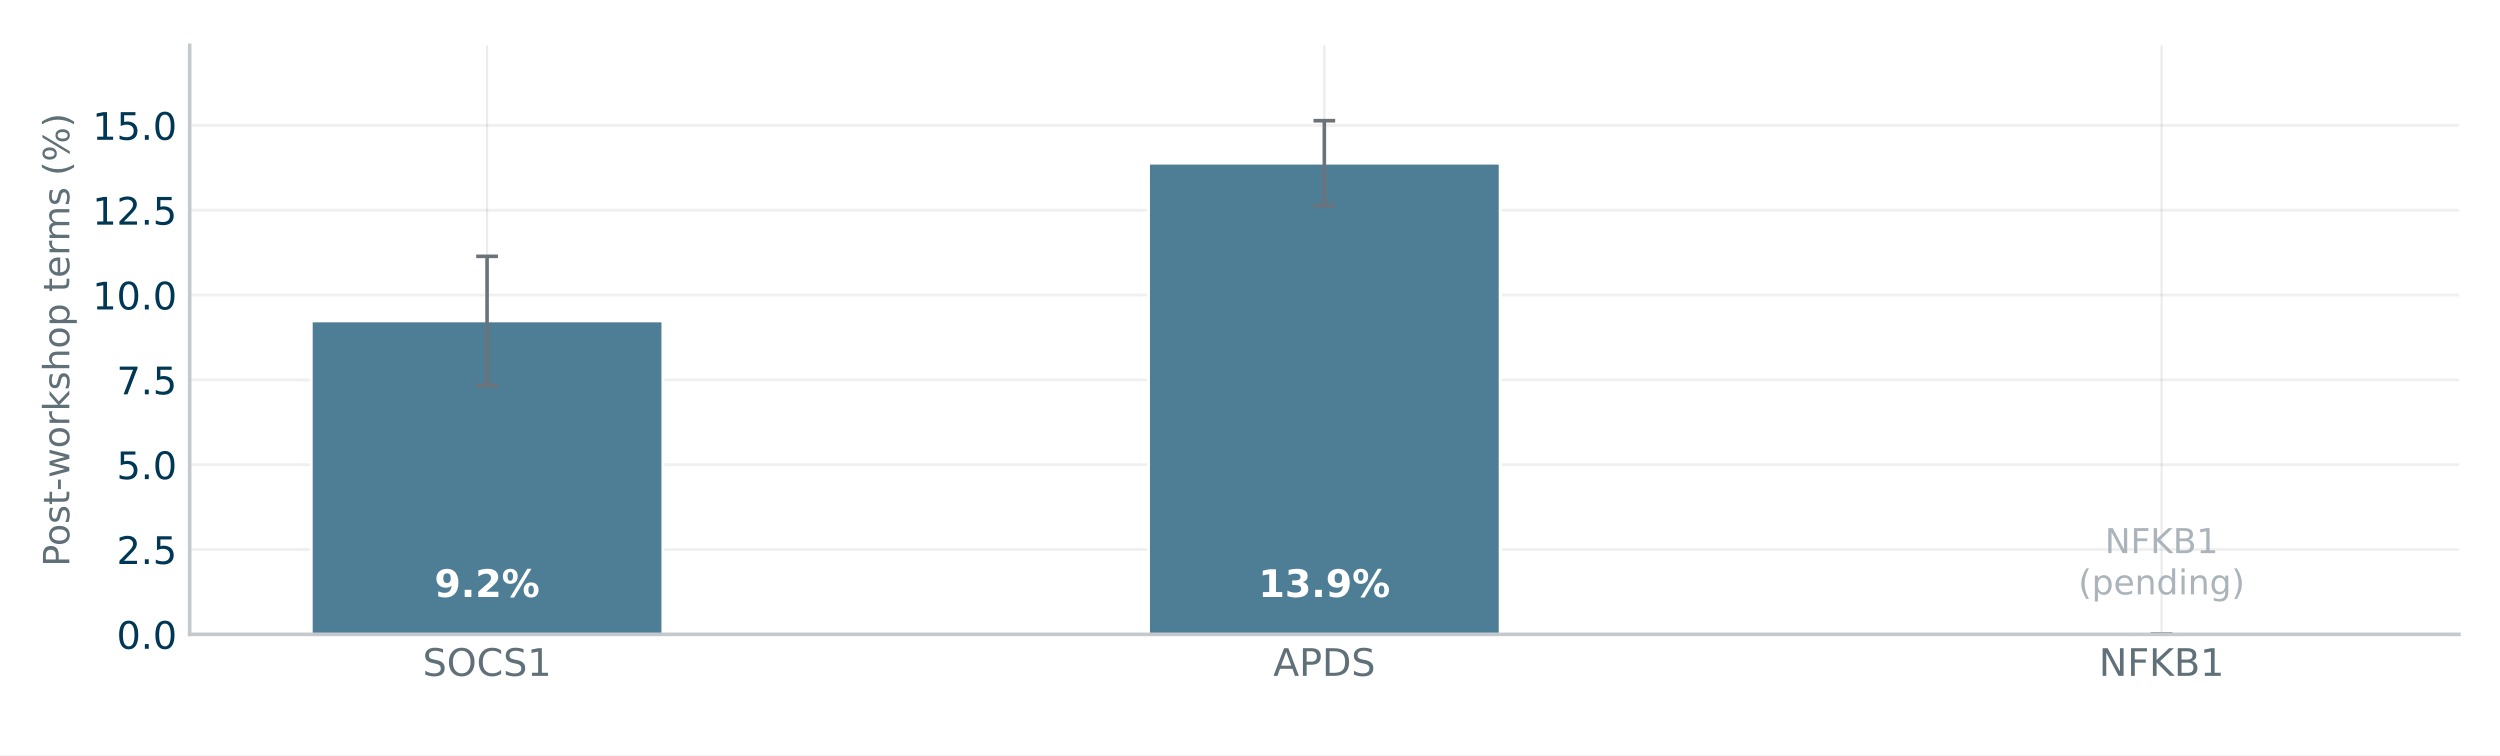
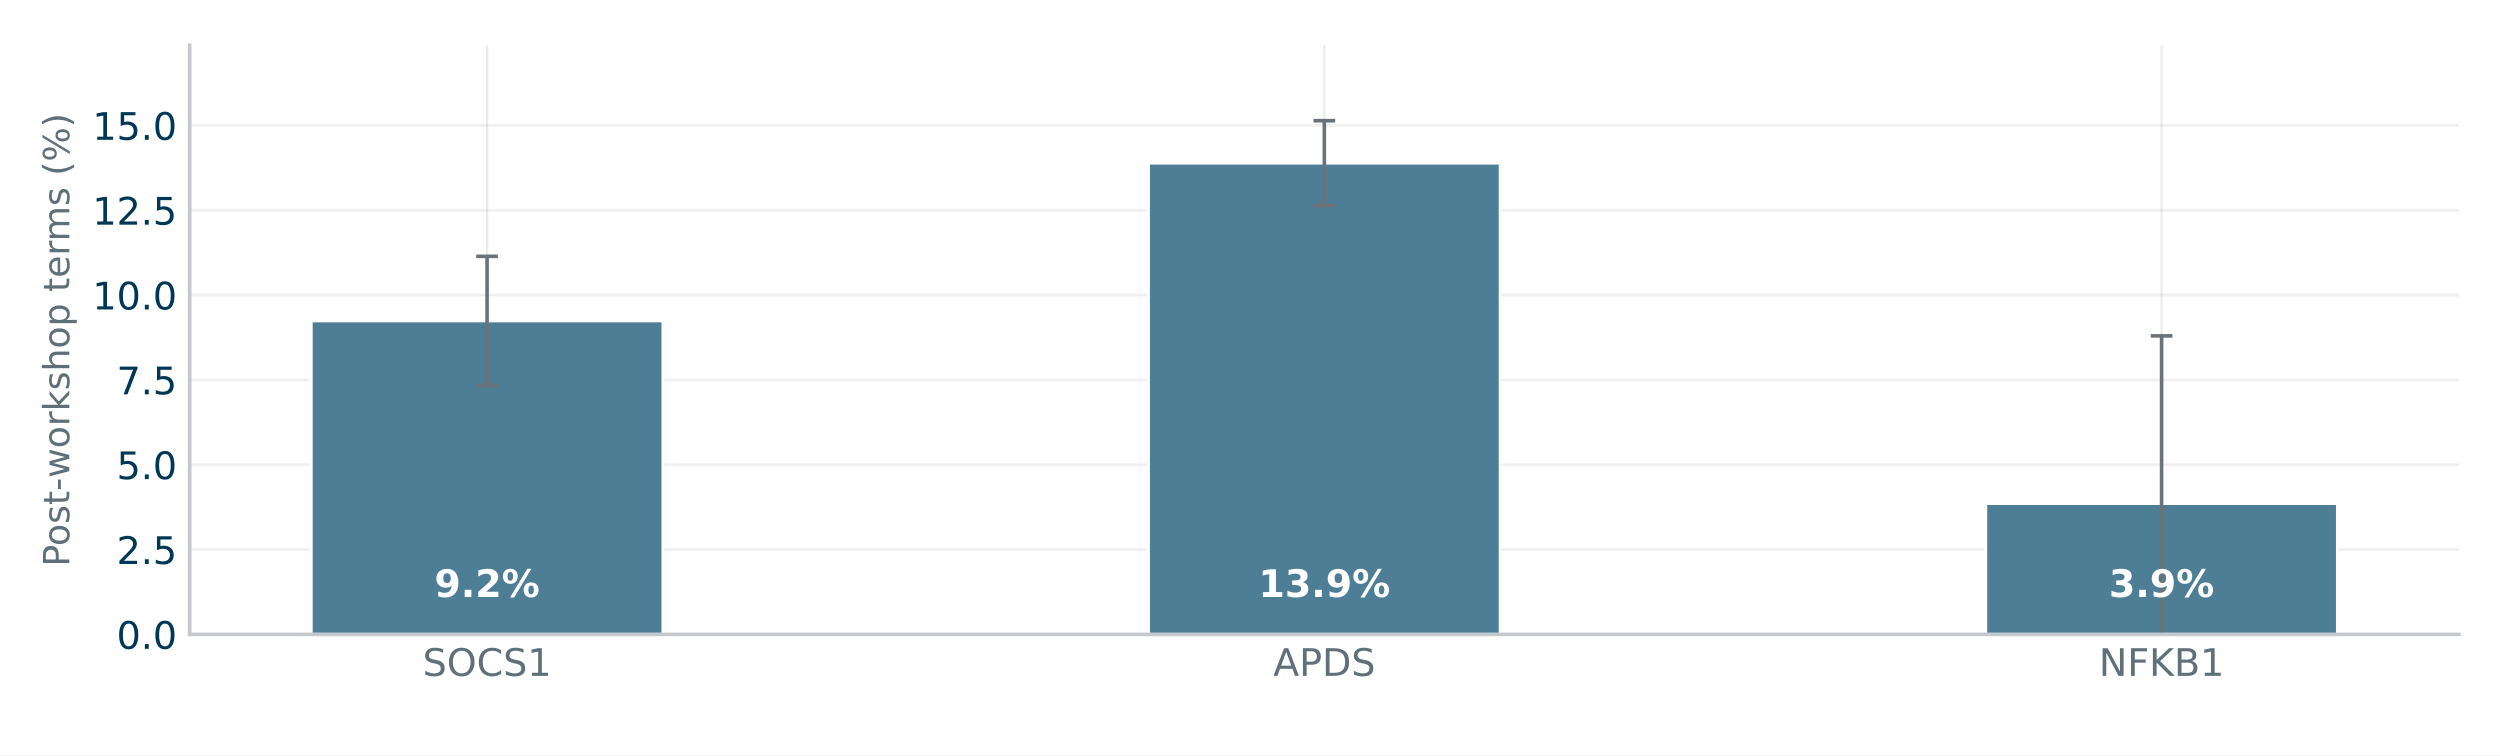
<svg xmlns="http://www.w3.org/2000/svg" xmlns:xlink="http://www.w3.org/1999/xlink" width="691.2pt" height="208.8pt" viewBox="0 0 691.2 208.8" version="1.1">
  <defs>
    <style type="text/css">*{stroke-linejoin: round; stroke-linecap: butt}</style>
  </defs>
  <g id="figure_1">
    <g id="patch_1">
      <path d="M 0 208.8  L 691.2 208.8  L 691.2 0  L 0 0  z " style="fill: #ffffff" />
    </g>
    <g id="axes_1">
      <g id="patch_2">
        <path d="M 52.442 175.392  L 679.86 175.392  L 679.86 12.528  L 52.442 12.528  z " style="fill: #ffffff" />
      </g>
      <g id="matplotlib.axis_1">
        <g id="xtick_1">
          <g id="line2d_1">
-             <path d="M 134.666 175.392  L 134.666 12.528  " clip-path="url(#p730afdec27)" style="fill: none; stroke: #b0b0b0; stroke-opacity: 0.25; stroke-width: 0.6; stroke-linecap: square" />
+             <path d="M 134.666 175.392  L 134.666 12.528  " clip-path="url(#p25dee4b56e)" style="fill: none; stroke: #b0b0b0; stroke-opacity: 0.25; stroke-width: 0.6; stroke-linecap: square" />
          </g>
          <g id="line2d_2" />
          <g id="text_1">
            <g style="fill: #5f7078" transform="translate(116.861 186.8695) scale(0.105 -0.105)">
              <defs>
                <path id="DejaVuSans-36" d="M 3425 4513  L 3425 3897  Q 3066 4069 2747 4153  Q 2428 4238 2131 4238  Q 1616 4238 1336 4038  Q 1056 3838 1056 3469  Q 1056 3159 1242 3001  Q 1428 2844 1947 2747  L 2328 2669  Q 3034 2534 3370 2195  Q 3706 1856 3706 1288  Q 3706 609 3251 259  Q 2797 -91 1919 -91  Q 1588 -91 1214 -16  Q 841 59 441 206  L 441 856  Q 825 641 1194 531  Q 1563 422 1919 422  Q 2459 422 2753 634  Q 3047 847 3047 1241  Q 3047 1584 2836 1778  Q 2625 1972 2144 2069  L 1759 2144  Q 1053 2284 737 2584  Q 422 2884 422 3419  Q 422 4038 858 4394  Q 1294 4750 2059 4750  Q 2388 4750 2728 4690  Q 3069 4631 3425 4513  z " transform="scale(0.015625)" />
                <path id="DejaVuSans-32" d="M 2522 4238  Q 1834 4238 1429 3725  Q 1025 3213 1025 2328  Q 1025 1447 1429 934  Q 1834 422 2522 422  Q 3209 422 3611 934  Q 4013 1447 4013 2328  Q 4013 3213 3611 3725  Q 3209 4238 2522 4238  z M 2522 4750  Q 3503 4750 4090 4092  Q 4678 3434 4678 2328  Q 4678 1225 4090 567  Q 3503 -91 2522 -91  Q 1538 -91 948 565  Q 359 1222 359 2328  Q 359 3434 948 4092  Q 1538 4750 2522 4750  z " transform="scale(0.015625)" />
                <path id="DejaVuSans-26" d="M 4122 4306  L 4122 3641  Q 3803 3938 3442 4084  Q 3081 4231 2675 4231  Q 1875 4231 1450 3742  Q 1025 3253 1025 2328  Q 1025 1406 1450 917  Q 1875 428 2675 428  Q 3081 428 3442 575  Q 3803 722 4122 1019  L 4122 359  Q 3791 134 3420 21  Q 3050 -91 2638 -91  Q 1578 -91 968 557  Q 359 1206 359 2328  Q 359 3453 968 4101  Q 1578 4750 2638 4750  Q 3056 4750 3426 4639  Q 3797 4528 4122 4306  z " transform="scale(0.015625)" />
                <path id="DejaVuSans-14" d="M 794 531  L 1825 531  L 1825 4091  L 703 3866  L 703 4441  L 1819 4666  L 2450 4666  L 2450 531  L 3481 531  L 3481 0  L 794 0  L 794 531  z " transform="scale(0.015625)" />
              </defs>
              <use xlink:href="#DejaVuSans-36" />
              <use xlink:href="#DejaVuSans-32" transform="translate(63.48438 0)" />
              <use xlink:href="#DejaVuSans-26" transform="translate(142.2031 0)" />
              <use xlink:href="#DejaVuSans-36" transform="translate(212.0312 0)" />
              <use xlink:href="#DejaVuSans-14" transform="translate(275.5156 0)" />
            </g>
          </g>
        </g>
        <g id="xtick_2">
          <g id="line2d_3">
-             <path d="M 366.151 175.392  L 366.151 12.528  " clip-path="url(#p730afdec27)" style="fill: none; stroke: #b0b0b0; stroke-opacity: 0.25; stroke-width: 0.6; stroke-linecap: square" />
+             <path d="M 366.151 175.392  L 366.151 12.528  " clip-path="url(#p25dee4b56e)" style="fill: none; stroke: #b0b0b0; stroke-opacity: 0.25; stroke-width: 0.6; stroke-linecap: square" />
          </g>
          <g id="line2d_4" />
          <g id="text_2">
            <g style="fill: #5f7078" transform="translate(352.0188 186.8695) scale(0.105 -0.105)">
              <defs>
                <path id="DejaVuSans-24" d="M 2188 4044  L 1331 1722  L 3047 1722  L 2188 4044  z M 1831 4666  L 2547 4666  L 4325 0  L 3669 0  L 3244 1197  L 1141 1197  L 716 0  L 50 0  L 1831 4666  z " transform="scale(0.015625)" />
                <path id="DejaVuSans-33" d="M 1259 4147  L 1259 2394  L 2053 2394  Q 2494 2394 2734 2622  Q 2975 2850 2975 3272  Q 2975 3691 2734 3919  Q 2494 4147 2053 4147  L 1259 4147  z M 628 4666  L 2053 4666  Q 2838 4666 3239 4311  Q 3641 3956 3641 3272  Q 3641 2581 3239 2228  Q 2838 1875 2053 1875  L 1259 1875  L 1259 0  L 628 0  L 628 4666  z " transform="scale(0.015625)" />
                <path id="DejaVuSans-27" d="M 1259 4147  L 1259 519  L 2022 519  Q 2988 519 3436 956  Q 3884 1394 3884 2338  Q 3884 3275 3436 3711  Q 2988 4147 2022 4147  L 1259 4147  z M 628 4666  L 1925 4666  Q 3281 4666 3915 4102  Q 4550 3538 4550 2338  Q 4550 1131 3912 565  Q 3275 0 1925 0  L 628 0  L 628 4666  z " transform="scale(0.015625)" />
              </defs>
              <use xlink:href="#DejaVuSans-24" />
              <use xlink:href="#DejaVuSans-33" transform="translate(68.40625 0)" />
              <use xlink:href="#DejaVuSans-27" transform="translate(128.7031 0)" />
              <use xlink:href="#DejaVuSans-36" transform="translate(205.7031 0)" />
            </g>
          </g>
        </g>
        <g id="xtick_3">
          <g id="line2d_5">
-             <path d="M 597.636 175.392  L 597.636 12.528  " clip-path="url(#p730afdec27)" style="fill: none; stroke: #b0b0b0; stroke-opacity: 0.25; stroke-width: 0.6; stroke-linecap: square" />
+             <path d="M 597.636 175.392  L 597.636 12.528  " clip-path="url(#p25dee4b56e)" style="fill: none; stroke: #b0b0b0; stroke-opacity: 0.25; stroke-width: 0.6; stroke-linecap: square" />
          </g>
          <g id="line2d_6" />
          <g id="text_3">
            <g style="fill: #5f7078" transform="translate(580.3041 186.8695) scale(0.105 -0.105)">
              <defs>
                <path id="DejaVuSans-31" d="M 628 4666  L 1478 4666  L 3547 763  L 3547 4666  L 4159 4666  L 4159 0  L 3309 0  L 1241 3903  L 1241 0  L 628 0  L 628 4666  z " transform="scale(0.015625)" />
                <path id="DejaVuSans-29" d="M 628 4666  L 3309 4666  L 3309 4134  L 1259 4134  L 1259 2759  L 3109 2759  L 3109 2228  L 1259 2228  L 1259 0  L 628 0  L 628 4666  z " transform="scale(0.015625)" />
                <path id="DejaVuSans-2e" d="M 628 4666  L 1259 4666  L 1259 2694  L 3353 4666  L 4166 4666  L 1850 2491  L 4331 0  L 3500 0  L 1259 2247  L 1259 0  L 628 0  L 628 4666  z " transform="scale(0.015625)" />
                <path id="DejaVuSans-25" d="M 1259 2228  L 1259 519  L 2272 519  Q 2781 519 3026 730  Q 3272 941 3272 1375  Q 3272 1813 3026 2020  Q 2781 2228 2272 2228  L 1259 2228  z M 1259 4147  L 1259 2741  L 2194 2741  Q 2656 2741 2882 2914  Q 3109 3088 3109 3444  Q 3109 3797 2882 3972  Q 2656 4147 2194 4147  L 1259 4147  z M 628 4666  L 2241 4666  Q 2963 4666 3353 4366  Q 3744 4066 3744 3513  Q 3744 3084 3544 2831  Q 3344 2578 2956 2516  Q 3422 2416 3680 2098  Q 3938 1781 3938 1306  Q 3938 681 3513 340  Q 3088 0 2303 0  L 628 0  L 628 4666  z " transform="scale(0.015625)" />
              </defs>
              <use xlink:href="#DejaVuSans-31" />
              <use xlink:href="#DejaVuSans-29" transform="translate(74.8125 0)" />
              <use xlink:href="#DejaVuSans-2e" transform="translate(132.3281 0)" />
              <use xlink:href="#DejaVuSans-25" transform="translate(197.9062 0)" />
              <use xlink:href="#DejaVuSans-14" transform="translate(266.5156 0)" />
            </g>
          </g>
        </g>
      </g>
      <g id="matplotlib.axis_2">
        <g id="ytick_1">
          <g id="line2d_7">
-             <path d="M 52.442 175.392  L 679.86 175.392  " clip-path="url(#p730afdec27)" style="fill: none; stroke: #000000; stroke-opacity: 0.06; stroke-width: 0.8; stroke-linecap: square" />
+             <path d="M 52.442 175.392  L 679.86 175.392  " clip-path="url(#p25dee4b56e)" style="fill: none; stroke: #000000; stroke-opacity: 0.06; stroke-width: 0.8; stroke-linecap: square" />
          </g>
          <g id="line2d_8" />
          <g id="text_4">
            <g style="fill: #003754" transform="translate(32.24406 179.3808) scale(0.105 -0.105)">
              <defs>
                <path id="DejaVuSans-13" d="M 2034 4250  Q 1547 4250 1301 3770  Q 1056 3291 1056 2328  Q 1056 1369 1301 889  Q 1547 409 2034 409  Q 2525 409 2770 889  Q 3016 1369 3016 2328  Q 3016 3291 2770 3770  Q 2525 4250 2034 4250  z M 2034 4750  Q 2819 4750 3233 4129  Q 3647 3509 3647 2328  Q 3647 1150 3233 529  Q 2819 -91 2034 -91  Q 1250 -91 836 529  Q 422 1150 422 2328  Q 422 3509 836 4129  Q 1250 4750 2034 4750  z " transform="scale(0.015625)" />
                <path id="DejaVuSans-11" d="M 684 794  L 1344 794  L 1344 0  L 684 0  L 684 794  z " transform="scale(0.015625)" />
              </defs>
              <use xlink:href="#DejaVuSans-13" />
              <use xlink:href="#DejaVuSans-11" transform="translate(63.625 0)" />
              <use xlink:href="#DejaVuSans-13" transform="translate(95.40625 0)" />
            </g>
          </g>
        </g>
        <g id="ytick_2">
          <g id="line2d_9">
-             <path d="M 52.442 151.938  L 679.86 151.938  " clip-path="url(#p730afdec27)" style="fill: none; stroke: #000000; stroke-opacity: 0.06; stroke-width: 0.8; stroke-linecap: square" />
+             <path d="M 52.442 151.938  L 679.86 151.938  " clip-path="url(#p25dee4b56e)" style="fill: none; stroke: #000000; stroke-opacity: 0.06; stroke-width: 0.8; stroke-linecap: square" />
          </g>
          <g id="line2d_10" />
          <g id="text_5">
            <g style="fill: #003754" transform="translate(32.24406 155.9263) scale(0.105 -0.105)">
              <defs>
                <path id="DejaVuSans-15" d="M 1228 531  L 3431 531  L 3431 0  L 469 0  L 469 531  Q 828 903 1448 1529  Q 2069 2156 2228 2338  Q 2531 2678 2651 2914  Q 2772 3150 2772 3378  Q 2772 3750 2511 3984  Q 2250 4219 1831 4219  Q 1534 4219 1204 4116  Q 875 4013 500 3803  L 500 4441  Q 881 4594 1212 4672  Q 1544 4750 1819 4750  Q 2544 4750 2975 4387  Q 3406 4025 3406 3419  Q 3406 3131 3298 2873  Q 3191 2616 2906 2266  Q 2828 2175 2409 1742  Q 1991 1309 1228 531  z " transform="scale(0.015625)" />
                <path id="DejaVuSans-18" d="M 691 4666  L 3169 4666  L 3169 4134  L 1269 4134  L 1269 2991  Q 1406 3038 1543 3061  Q 1681 3084 1819 3084  Q 2600 3084 3056 2656  Q 3513 2228 3513 1497  Q 3513 744 3044 326  Q 2575 -91 1722 -91  Q 1428 -91 1123 -41  Q 819 9 494 109  L 494 744  Q 775 591 1075 516  Q 1375 441 1709 441  Q 2250 441 2565 725  Q 2881 1009 2881 1497  Q 2881 1984 2565 2268  Q 2250 2553 1709 2553  Q 1456 2553 1204 2497  Q 953 2441 691 2322  L 691 4666  z " transform="scale(0.015625)" />
              </defs>
              <use xlink:href="#DejaVuSans-15" />
              <use xlink:href="#DejaVuSans-11" transform="translate(63.625 0)" />
              <use xlink:href="#DejaVuSans-18" transform="translate(95.40625 0)" />
            </g>
          </g>
        </g>
        <g id="ytick_3">
          <g id="line2d_11">
-             <path d="M 52.442 128.483  L 679.86 128.483  " clip-path="url(#p730afdec27)" style="fill: none; stroke: #000000; stroke-opacity: 0.06; stroke-width: 0.8; stroke-linecap: square" />
+             <path d="M 52.442 128.483  L 679.86 128.483  " clip-path="url(#p25dee4b56e)" style="fill: none; stroke: #000000; stroke-opacity: 0.06; stroke-width: 0.8; stroke-linecap: square" />
          </g>
          <g id="line2d_12" />
          <g id="text_6">
            <g style="fill: #003754" transform="translate(32.24406 132.4719) scale(0.105 -0.105)">
              <use xlink:href="#DejaVuSans-18" />
              <use xlink:href="#DejaVuSans-11" transform="translate(63.625 0)" />
              <use xlink:href="#DejaVuSans-13" transform="translate(95.40625 0)" />
            </g>
          </g>
        </g>
        <g id="ytick_4">
          <g id="line2d_13">
-             <path d="M 52.442 105.029  L 679.86 105.029  " clip-path="url(#p730afdec27)" style="fill: none; stroke: #000000; stroke-opacity: 0.06; stroke-width: 0.8; stroke-linecap: square" />
+             <path d="M 52.442 105.029  L 679.86 105.029  " clip-path="url(#p25dee4b56e)" style="fill: none; stroke: #000000; stroke-opacity: 0.06; stroke-width: 0.8; stroke-linecap: square" />
          </g>
          <g id="line2d_14" />
          <g id="text_7">
            <g style="fill: #003754" transform="translate(32.24406 109.0175) scale(0.105 -0.105)">
              <defs>
                <path id="DejaVuSans-1a" d="M 525 4666  L 3525 4666  L 3525 4397  L 1831 0  L 1172 0  L 2766 4134  L 525 4134  L 525 4666  z " transform="scale(0.015625)" />
              </defs>
              <use xlink:href="#DejaVuSans-1a" />
              <use xlink:href="#DejaVuSans-11" transform="translate(63.625 0)" />
              <use xlink:href="#DejaVuSans-18" transform="translate(95.40625 0)" />
            </g>
          </g>
        </g>
        <g id="ytick_5">
          <g id="line2d_15">
-             <path d="M 52.442 81.574  L 679.86 81.574  " clip-path="url(#p730afdec27)" style="fill: none; stroke: #000000; stroke-opacity: 0.06; stroke-width: 0.8; stroke-linecap: square" />
+             <path d="M 52.442 81.574  L 679.86 81.574  " clip-path="url(#p25dee4b56e)" style="fill: none; stroke: #000000; stroke-opacity: 0.06; stroke-width: 0.8; stroke-linecap: square" />
          </g>
          <g id="line2d_16" />
          <g id="text_8">
            <g style="fill: #003754" transform="translate(25.56344 85.56302) scale(0.105 -0.105)">
              <use xlink:href="#DejaVuSans-14" />
              <use xlink:href="#DejaVuSans-13" transform="translate(63.625 0)" />
              <use xlink:href="#DejaVuSans-11" transform="translate(127.25 0)" />
              <use xlink:href="#DejaVuSans-13" transform="translate(159.0312 0)" />
            </g>
          </g>
        </g>
        <g id="ytick_6">
          <g id="line2d_17">
-             <path d="M 52.442 58.12  L 679.86 58.12  " clip-path="url(#p730afdec27)" style="fill: none; stroke: #000000; stroke-opacity: 0.06; stroke-width: 0.8; stroke-linecap: square" />
+             <path d="M 52.442 58.12  L 679.86 58.12  " clip-path="url(#p25dee4b56e)" style="fill: none; stroke: #000000; stroke-opacity: 0.06; stroke-width: 0.8; stroke-linecap: square" />
          </g>
          <g id="line2d_18" />
          <g id="text_9">
            <g style="fill: #003754" transform="translate(25.56344 62.10859) scale(0.105 -0.105)">
              <use xlink:href="#DejaVuSans-14" />
              <use xlink:href="#DejaVuSans-15" transform="translate(63.625 0)" />
              <use xlink:href="#DejaVuSans-11" transform="translate(127.25 0)" />
              <use xlink:href="#DejaVuSans-18" transform="translate(159.0312 0)" />
            </g>
          </g>
        </g>
        <g id="ytick_7">
          <g id="line2d_19">
-             <path d="M 52.442 34.665  L 679.86 34.665  " clip-path="url(#p730afdec27)" style="fill: none; stroke: #000000; stroke-opacity: 0.06; stroke-width: 0.8; stroke-linecap: square" />
+             <path d="M 52.442 34.665  L 679.86 34.665  " clip-path="url(#p25dee4b56e)" style="fill: none; stroke: #000000; stroke-opacity: 0.06; stroke-width: 0.8; stroke-linecap: square" />
          </g>
          <g id="line2d_20" />
          <g id="text_10">
            <g style="fill: #003754" transform="translate(25.56344 38.65415) scale(0.105 -0.105)">
              <use xlink:href="#DejaVuSans-14" />
              <use xlink:href="#DejaVuSans-18" transform="translate(63.625 0)" />
              <use xlink:href="#DejaVuSans-11" transform="translate(127.25 0)" />
              <use xlink:href="#DejaVuSans-13" transform="translate(159.0312 0)" />
            </g>
          </g>
        </g>
        <g id="text_11">
          <g style="fill: #5f7078" transform="translate(19.16109 156.6413) rotate(-90) scale(0.1 -0.1)">
            <defs>
              <path id="DejaVuSans-52" d="M 1959 3097  Q 1497 3097 1228 2736  Q 959 2375 959 1747  Q 959 1119 1226 758  Q 1494 397 1959 397  Q 2419 397 2687 759  Q 2956 1122 2956 1747  Q 2956 2369 2687 2733  Q 2419 3097 1959 3097  z M 1959 3584  Q 2709 3584 3137 3096  Q 3566 2609 3566 1747  Q 3566 888 3137 398  Q 2709 -91 1959 -91  Q 1206 -91 779 398  Q 353 888 353 1747  Q 353 2609 779 3096  Q 1206 3584 1959 3584  z " transform="scale(0.015625)" />
              <path id="DejaVuSans-56" d="M 2834 3397  L 2834 2853  Q 2591 2978 2328 3040  Q 2066 3103 1784 3103  Q 1356 3103 1142 2972  Q 928 2841 928 2578  Q 928 2378 1081 2264  Q 1234 2150 1697 2047  L 1894 2003  Q 2506 1872 2764 1633  Q 3022 1394 3022 966  Q 3022 478 2636 193  Q 2250 -91 1575 -91  Q 1294 -91 989 -36  Q 684 19 347 128  L 347 722  Q 666 556 975 473  Q 1284 391 1588 391  Q 1994 391 2212 530  Q 2431 669 2431 922  Q 2431 1156 2273 1281  Q 2116 1406 1581 1522  L 1381 1569  Q 847 1681 609 1914  Q 372 2147 372 2553  Q 372 3047 722 3315  Q 1072 3584 1716 3584  Q 2034 3584 2315 3537  Q 2597 3491 2834 3397  z " transform="scale(0.015625)" />
              <path id="DejaVuSans-57" d="M 1172 4494  L 1172 3500  L 2356 3500  L 2356 3053  L 1172 3053  L 1172 1153  Q 1172 725 1289 603  Q 1406 481 1766 481  L 2356 481  L 2356 0  L 1766 0  Q 1100 0 847 248  Q 594 497 594 1153  L 594 3053  L 172 3053  L 172 3500  L 594 3500  L 594 4494  L 1172 4494  z " transform="scale(0.015625)" />
              <path id="DejaVuSans-10" d="M 313 2009  L 1997 2009  L 1997 1497  L 313 1497  L 313 2009  z " transform="scale(0.015625)" />
              <path id="DejaVuSans-5a" d="M 269 3500  L 844 3500  L 1563 769  L 2278 3500  L 2956 3500  L 3675 769  L 4391 3500  L 4966 3500  L 4050 0  L 3372 0  L 2619 2869  L 1863 0  L 1184 0  L 269 3500  z " transform="scale(0.015625)" />
              <path id="DejaVuSans-55" d="M 2631 2963  Q 2534 3019 2420 3045  Q 2306 3072 2169 3072  Q 1681 3072 1420 2755  Q 1159 2438 1159 1844  L 1159 0  L 581 0  L 581 3500  L 1159 3500  L 1159 2956  Q 1341 3275 1631 3429  Q 1922 3584 2338 3584  Q 2397 3584 2469 3576  Q 2541 3569 2628 3553  L 2631 2963  z " transform="scale(0.015625)" />
              <path id="DejaVuSans-4e" d="M 581 4863  L 1159 4863  L 1159 1991  L 2875 3500  L 3609 3500  L 1753 1863  L 3688 0  L 2938 0  L 1159 1709  L 1159 0  L 581 0  L 581 4863  z " transform="scale(0.015625)" />
              <path id="DejaVuSans-4b" d="M 3513 2113  L 3513 0  L 2938 0  L 2938 2094  Q 2938 2591 2744 2837  Q 2550 3084 2163 3084  Q 1697 3084 1428 2787  Q 1159 2491 1159 1978  L 1159 0  L 581 0  L 581 4863  L 1159 4863  L 1159 2956  Q 1366 3272 1645 3428  Q 1925 3584 2291 3584  Q 2894 3584 3203 3211  Q 3513 2838 3513 2113  z " transform="scale(0.015625)" />
              <path id="DejaVuSans-53" d="M 1159 525  L 1159 -1331  L 581 -1331  L 581 3500  L 1159 3500  L 1159 2969  Q 1341 3281 1617 3432  Q 1894 3584 2278 3584  Q 2916 3584 3314 3078  Q 3713 2572 3713 1747  Q 3713 922 3314 415  Q 2916 -91 2278 -91  Q 1894 -91 1617 61  Q 1341 213 1159 525  z M 3116 1747  Q 3116 2381 2855 2742  Q 2594 3103 2138 3103  Q 1681 3103 1420 2742  Q 1159 2381 1159 1747  Q 1159 1113 1420 752  Q 1681 391 2138 391  Q 2594 391 2855 752  Q 3116 1113 3116 1747  z " transform="scale(0.015625)" />
              <path id="DejaVuSans-3" transform="scale(0.015625)" />
              <path id="DejaVuSans-48" d="M 3597 1894  L 3597 1613  L 953 1613  Q 991 1019 1311 708  Q 1631 397 2203 397  Q 2534 397 2845 478  Q 3156 559 3463 722  L 3463 178  Q 3153 47 2828 -22  Q 2503 -91 2169 -91  Q 1331 -91 842 396  Q 353 884 353 1716  Q 353 2575 817 3079  Q 1281 3584 2069 3584  Q 2775 3584 3186 3129  Q 3597 2675 3597 1894  z M 3022 2063  Q 3016 2534 2758 2815  Q 2500 3097 2075 3097  Q 1594 3097 1305 2825  Q 1016 2553 972 2059  L 3022 2063  z " transform="scale(0.015625)" />
              <path id="DejaVuSans-50" d="M 3328 2828  Q 3544 3216 3844 3400  Q 4144 3584 4550 3584  Q 5097 3584 5394 3201  Q 5691 2819 5691 2113  L 5691 0  L 5113 0  L 5113 2094  Q 5113 2597 4934 2840  Q 4756 3084 4391 3084  Q 3944 3084 3684 2787  Q 3425 2491 3425 1978  L 3425 0  L 2847 0  L 2847 2094  Q 2847 2600 2669 2842  Q 2491 3084 2119 3084  Q 1678 3084 1418 2786  Q 1159 2488 1159 1978  L 1159 0  L 581 0  L 581 3500  L 1159 3500  L 1159 2956  Q 1356 3278 1631 3431  Q 1906 3584 2284 3584  Q 2666 3584 2933 3390  Q 3200 3197 3328 2828  z " transform="scale(0.015625)" />
              <path id="DejaVuSans-b" d="M 1984 4856  Q 1566 4138 1362 3434  Q 1159 2731 1159 2009  Q 1159 1288 1364 580  Q 1569 -128 1984 -844  L 1484 -844  Q 1016 -109 783 600  Q 550 1309 550 2009  Q 550 2706 781 3412  Q 1013 4119 1484 4856  L 1984 4856  z " transform="scale(0.015625)" />
              <path id="DejaVuSans-8" d="M 4653 2053  Q 4381 2053 4226 1822  Q 4072 1591 4072 1178  Q 4072 772 4226 539  Q 4381 306 4653 306  Q 4919 306 5073 539  Q 5228 772 5228 1178  Q 5228 1588 5073 1820  Q 4919 2053 4653 2053  z M 4653 2450  Q 5147 2450 5437 2106  Q 5728 1763 5728 1178  Q 5728 594 5436 251  Q 5144 -91 4653 -91  Q 4153 -91 3862 251  Q 3572 594 3572 1178  Q 3572 1766 3864 2108  Q 4156 2450 4653 2450  z M 1428 4353  Q 1159 4353 1004 4120  Q 850 3888 850 3481  Q 850 3069 1003 2837  Q 1156 2606 1428 2606  Q 1700 2606 1854 2837  Q 2009 3069 2009 3481  Q 2009 3884 1853 4118  Q 1697 4353 1428 4353  z M 4250 4750  L 4750 4750  L 1831 -91  L 1331 -91  L 4250 4750  z M 1428 4750  Q 1922 4750 2215 4408  Q 2509 4066 2509 3481  Q 2509 2891 2217 2550  Q 1925 2209 1428 2209  Q 931 2209 642 2551  Q 353 2894 353 3481  Q 353 4063 643 4406  Q 934 4750 1428 4750  z " transform="scale(0.015625)" />
              <path id="DejaVuSans-c" d="M 513 4856  L 1013 4856  Q 1481 4119 1714 3412  Q 1947 2706 1947 2009  Q 1947 1309 1714 600  Q 1481 -109 1013 -844  L 513 -844  Q 928 -128 1133 580  Q 1338 1288 1338 2009  Q 1338 2731 1133 3434  Q 928 4138 513 4856  z " transform="scale(0.015625)" />
            </defs>
            <use xlink:href="#DejaVuSans-33" />
            <use xlink:href="#DejaVuSans-52" transform="translate(56.73438 0)" />
            <use xlink:href="#DejaVuSans-56" transform="translate(117.9219 0)" />
            <use xlink:href="#DejaVuSans-57" transform="translate(170.0156 0)" />
            <use xlink:href="#DejaVuSans-10" transform="translate(209.2188 0)" />
            <use xlink:href="#DejaVuSans-5a" transform="translate(245.2969 0)" />
            <use xlink:href="#DejaVuSans-52" transform="translate(327.0781 0)" />
            <use xlink:href="#DejaVuSans-55" transform="translate(388.2656 0)" />
            <use xlink:href="#DejaVuSans-4e" transform="translate(429.375 0)" />
            <use xlink:href="#DejaVuSans-56" transform="translate(487.2812 0)" />
            <use xlink:href="#DejaVuSans-4b" transform="translate(539.375 0)" />
            <use xlink:href="#DejaVuSans-52" transform="translate(602.75 0)" />
            <use xlink:href="#DejaVuSans-53" transform="translate(663.9375 0)" />
            <use xlink:href="#DejaVuSans-3" transform="translate(727.4219 0)" />
            <use xlink:href="#DejaVuSans-57" transform="translate(759.2031 0)" />
            <use xlink:href="#DejaVuSans-48" transform="translate(798.4062 0)" />
            <use xlink:href="#DejaVuSans-55" transform="translate(859.9375 0)" />
            <use xlink:href="#DejaVuSans-50" transform="translate(899.2969 0)" />
            <use xlink:href="#DejaVuSans-56" transform="translate(996.7031 0)" />
            <use xlink:href="#DejaVuSans-3" transform="translate(1048.797 0)" />
            <use xlink:href="#DejaVuSans-b" transform="translate(1080.578 0)" />
            <use xlink:href="#DejaVuSans-8" transform="translate(1119.594 0)" />
            <use xlink:href="#DejaVuSans-c" transform="translate(1214.609 0)" />
          </g>
        </g>
      </g>
      <g id="patch_3">
-         <path d="M 86.054 175.392  L 183.278 175.392  L 183.278 88.72  L 86.054 88.72  z " clip-path="url(#p730afdec27)" style="fill: #4e7e96; stroke: #ffffff; stroke-width: 0.8; stroke-linejoin: miter" />
+         <path d="M 86.054 175.392  L 183.278 175.392  L 183.278 88.72  L 86.054 88.72  z " clip-path="url(#p25dee4b56e)" style="fill: #4e7e96; stroke: #ffffff; stroke-width: 0.8; stroke-linejoin: miter" />
      </g>
      <g id="patch_4">
-         <path d="M 317.539 175.392  L 414.763 175.392  L 414.763 45.101  L 317.539 45.101  z " clip-path="url(#p730afdec27)" style="fill: #4e7e96; stroke: #ffffff; stroke-width: 0.8; stroke-linejoin: miter" />
+         <path d="M 317.539 175.392  L 414.763 175.392  L 414.763 45.101  L 317.539 45.101  z " clip-path="url(#p25dee4b56e)" style="fill: #4e7e96; stroke: #ffffff; stroke-width: 0.8; stroke-linejoin: miter" />
      </g>
      <g id="patch_5">
-         <path d="M 549.025 175.392  L 646.248 175.392  L 646.248 175.392  L 549.025 175.392  z " clip-path="url(#p730afdec27)" style="fill: #4e7e96; stroke: #ffffff; stroke-width: 0.8; stroke-linejoin: miter" />
+         <path d="M 549.025 175.392  L 646.248 175.392  L 646.248 139.226  L 549.025 139.226  z " clip-path="url(#p25dee4b56e)" style="fill: #4e7e96; stroke: #ffffff; stroke-width: 0.8; stroke-linejoin: miter" />
      </g>
      <g id="LineCollection_1">
-         <path d="M 134.666 106.565  L 134.666 70.876  " clip-path="url(#p730afdec27)" style="fill: none; stroke: #6b7279" />
-         <path d="M 366.151 56.833  L 366.151 33.369  " clip-path="url(#p730afdec27)" style="fill: none; stroke: #6b7279" />
-         <path d="M 597.636 175.392  L 597.636 175.392  " clip-path="url(#p730afdec27)" style="fill: none; stroke: #6b7279" />
+         <path d="M 134.666 106.565  L 134.666 70.876  " clip-path="url(#p25dee4b56e)" style="fill: none; stroke: #6b7279" />
+         <path d="M 366.151 56.833  L 366.151 33.369  " clip-path="url(#p25dee4b56e)" style="fill: none; stroke: #6b7279" />
+         <path d="M 597.636 185.588  L 597.636 92.865  " clip-path="url(#p25dee4b56e)" style="fill: none; stroke: #6b7279" />
      </g>
      <g id="line2d_21">
        <defs>
-           <path id="mc0e741cfa8" d="M 3 0  L -3 -0  " style="stroke: #6b7279" />
+           <path id="m7eb76744d6" d="M 3 0  L -3 -0  " style="stroke: #6b7279" />
        </defs>
-         <g clip-path="url(#p730afdec27)">
-           <use xlink:href="#mc0e741cfa8" x="134.666" y="106.565" style="fill: #1f77b4; stroke: #6b7279" />
-           <use xlink:href="#mc0e741cfa8" x="366.151" y="56.833" style="fill: #1f77b4; stroke: #6b7279" />
-           <use xlink:href="#mc0e741cfa8" x="597.636" y="175.392" style="fill: #1f77b4; stroke: #6b7279" />
+         <g clip-path="url(#p25dee4b56e)">
+           <use xlink:href="#m7eb76744d6" x="134.666" y="106.565" style="fill: #1f77b4; stroke: #6b7279" />
+           <use xlink:href="#m7eb76744d6" x="366.151" y="56.833" style="fill: #1f77b4; stroke: #6b7279" />
+           <use xlink:href="#m7eb76744d6" x="597.636" y="185.588" style="fill: #1f77b4; stroke: #6b7279" />
        </g>
      </g>
      <g id="line2d_22">
-         <g clip-path="url(#p730afdec27)">
-           <use xlink:href="#mc0e741cfa8" x="134.666" y="70.876" style="fill: #1f77b4; stroke: #6b7279" />
-           <use xlink:href="#mc0e741cfa8" x="366.151" y="33.369" style="fill: #1f77b4; stroke: #6b7279" />
-           <use xlink:href="#mc0e741cfa8" x="597.636" y="175.392" style="fill: #1f77b4; stroke: #6b7279" />
+         <g clip-path="url(#p25dee4b56e)">
+           <use xlink:href="#m7eb76744d6" x="134.666" y="70.876" style="fill: #1f77b4; stroke: #6b7279" />
+           <use xlink:href="#m7eb76744d6" x="366.151" y="33.369" style="fill: #1f77b4; stroke: #6b7279" />
+           <use xlink:href="#m7eb76744d6" x="597.636" y="92.865" style="fill: #1f77b4; stroke: #6b7279" />
        </g>
      </g>
      <g id="patch_6">
        <path d="M 52.442 175.392  L 52.442 12.528  " style="fill: none; stroke: #c4c9ce; stroke-linejoin: miter; stroke-linecap: square" />
      </g>
      <g id="patch_7">
        <path d="M 52.442 175.392  L 679.86 175.392  " style="fill: none; stroke: #c4c9ce; stroke-linejoin: miter; stroke-linecap: square" />
      </g>
      <g id="text_12">
        <g style="fill: #ffffff" transform="translate(120.1054 165.0521) scale(0.105 -0.105)">
          <defs>
            <path id="DejaVuSans-Bold-1c" d="M 641 103  L 641 966  Q 928 831 1190 764  Q 1453 697 1709 697  Q 2247 697 2547 995  Q 2847 1294 2900 1881  Q 2688 1725 2447 1647  Q 2206 1569 1925 1569  Q 1209 1569 770 1986  Q 331 2403 331 3084  Q 331 3838 820 4291  Q 1309 4744 2131 4744  Q 3044 4744 3544 4128  Q 4044 3513 4044 2388  Q 4044 1231 3459 570  Q 2875 -91 1856 -91  Q 1528 -91 1228 -42  Q 928 6 641 103  z M 2125 2350  Q 2441 2350 2600 2554  Q 2759 2759 2759 3169  Q 2759 3575 2600 3781  Q 2441 3988 2125 3988  Q 1809 3988 1650 3781  Q 1491 3575 1491 3169  Q 1491 2759 1650 2554  Q 1809 2350 2125 2350  z " transform="scale(0.015625)" />
            <path id="DejaVuSans-Bold-11" d="M 653 1209  L 1778 1209  L 1778 0  L 653 0  L 653 1209  z " transform="scale(0.015625)" />
            <path id="DejaVuSans-Bold-15" d="M 1844 884  L 3897 884  L 3897 0  L 506 0  L 506 884  L 2209 2388  Q 2438 2594 2547 2791  Q 2656 2988 2656 3200  Q 2656 3528 2436 3728  Q 2216 3928 1850 3928  Q 1569 3928 1234 3808  Q 900 3688 519 3450  L 519 4475  Q 925 4609 1322 4679  Q 1719 4750 2100 4750  Q 2938 4750 3402 4381  Q 3866 4013 3866 3353  Q 3866 2972 3669 2642  Q 3472 2313 2841 1759  L 1844 884  z " transform="scale(0.015625)" />
            <path id="DejaVuSans-Bold-8" d="M 4959 1925  Q 4738 1925 4616 1733  Q 4494 1541 4494 1184  Q 4494 825 4614 633  Q 4734 441 4959 441  Q 5184 441 5303 633  Q 5422 825 5422 1184  Q 5422 1541 5301 1733  Q 5181 1925 4959 1925  z M 4959 2450  Q 5541 2450 5875 2112  Q 6209 1775 6209 1184  Q 6209 594 5875 251  Q 5541 -91 4959 -91  Q 4378 -91 4042 251  Q 3706 594 3706 1184  Q 3706 1772 4042 2111  Q 4378 2450 4959 2450  z M 2094 -91  L 1403 -91  L 4319 4750  L 5013 4750  L 2094 -91  z M 1453 4750  Q 2034 4750 2367 4411  Q 2700 4072 2700 3481  Q 2700 2891 2367 2550  Q 2034 2209 1453 2209  Q 872 2209 539 2550  Q 206 2891 206 3481  Q 206 4072 539 4411  Q 872 4750 1453 4750  z M 1453 4225  Q 1228 4225 1106 4031  Q 984 3838 984 3481  Q 984 3122 1106 2926  Q 1228 2731 1453 2731  Q 1678 2731 1798 2926  Q 1919 3122 1919 3481  Q 1919 3838 1797 4031  Q 1675 4225 1453 4225  z " transform="scale(0.015625)" />
          </defs>
          <use xlink:href="#DejaVuSans-Bold-1c" />
          <use xlink:href="#DejaVuSans-Bold-11" transform="translate(69.57812 0)" />
          <use xlink:href="#DejaVuSans-Bold-15" transform="translate(107.5625 0)" />
          <use xlink:href="#DejaVuSans-Bold-8" transform="translate(177.1406 0)" />
        </g>
      </g>
      <g id="text_13">
        <g style="fill: #ffffff" transform="translate(347.9378 165.0521) scale(0.105 -0.105)">
          <defs>
            <path id="DejaVuSans-Bold-14" d="M 750 831  L 1813 831  L 1813 3847  L 722 3622  L 722 4441  L 1806 4666  L 2950 4666  L 2950 831  L 4013 831  L 4013 0  L 750 0  L 750 831  z " transform="scale(0.015625)" />
            <path id="DejaVuSans-Bold-16" d="M 2981 2516  Q 3453 2394 3698 2092  Q 3944 1791 3944 1325  Q 3944 631 3412 270  Q 2881 -91 1863 -91  Q 1503 -91 1142 -33  Q 781 25 428 141  L 428 1069  Q 766 900 1098 814  Q 1431 728 1753 728  Q 2231 728 2486 893  Q 2741 1059 2741 1369  Q 2741 1688 2480 1852  Q 2219 2016 1709 2016  L 1228 2016  L 1228 2791  L 1734 2791  Q 2188 2791 2409 2933  Q 2631 3075 2631 3366  Q 2631 3634 2415 3781  Q 2200 3928 1806 3928  Q 1516 3928 1219 3862  Q 922 3797 628 3669  L 628 4550  Q 984 4650 1334 4700  Q 1684 4750 2022 4750  Q 2931 4750 3382 4451  Q 3834 4153 3834 3553  Q 3834 3144 3618 2883  Q 3403 2622 2981 2516  z " transform="scale(0.015625)" />
          </defs>
          <use xlink:href="#DejaVuSans-Bold-14" />
          <use xlink:href="#DejaVuSans-Bold-16" transform="translate(69.57812 0)" />
          <use xlink:href="#DejaVuSans-Bold-11" transform="translate(139.1562 0)" />
          <use xlink:href="#DejaVuSans-Bold-1c" transform="translate(177.1406 0)" />
          <use xlink:href="#DejaVuSans-Bold-8" transform="translate(246.7188 0)" />
        </g>
      </g>
      <g id="text_14">
-         <g style="fill: #aab4ba" transform="translate(581.9548 152.9388) scale(0.095 -0.095)">
-           <use xlink:href="#DejaVuSans-31" />
-           <use xlink:href="#DejaVuSans-29" transform="translate(74.8125 0)" />
-           <use xlink:href="#DejaVuSans-2e" transform="translate(132.3281 0)" />
-           <use xlink:href="#DejaVuSans-25" transform="translate(197.9062 0)" />
-           <use xlink:href="#DejaVuSans-14" transform="translate(266.5156 0)" />
-         </g>
-         <g style="fill: #aab4ba" transform="translate(574.6205 164.3414) scale(0.095 -0.095)">
-           <defs>
-             <path id="DejaVuSans-51" d="M 3513 2113  L 3513 0  L 2938 0  L 2938 2094  Q 2938 2591 2744 2837  Q 2550 3084 2163 3084  Q 1697 3084 1428 2787  Q 1159 2491 1159 1978  L 1159 0  L 581 0  L 581 3500  L 1159 3500  L 1159 2956  Q 1366 3272 1645 3428  Q 1925 3584 2291 3584  Q 2894 3584 3203 3211  Q 3513 2838 3513 2113  z " transform="scale(0.015625)" />
-             <path id="DejaVuSans-47" d="M 2906 2969  L 2906 4863  L 3481 4863  L 3481 0  L 2906 0  L 2906 525  Q 2725 213 2448 61  Q 2172 -91 1784 -91  Q 1150 -91 751 415  Q 353 922 353 1747  Q 353 2572 751 3078  Q 1150 3584 1784 3584  Q 2172 3584 2448 3432  Q 2725 3281 2906 2969  z M 947 1747  Q 947 1113 1208 752  Q 1469 391 1925 391  Q 2381 391 2643 752  Q 2906 1113 2906 1747  Q 2906 2381 2643 2742  Q 2381 3103 1925 3103  Q 1469 3103 1208 2742  Q 947 2381 947 1747  z " transform="scale(0.015625)" />
-             <path id="DejaVuSans-4c" d="M 603 3500  L 1178 3500  L 1178 0  L 603 0  L 603 3500  z M 603 4863  L 1178 4863  L 1178 4134  L 603 4134  L 603 4863  z " transform="scale(0.015625)" />
-             <path id="DejaVuSans-4a" d="M 2906 1791  Q 2906 2416 2648 2759  Q 2391 3103 1925 3103  Q 1463 3103 1205 2759  Q 947 2416 947 1791  Q 947 1169 1205 825  Q 1463 481 1925 481  Q 2391 481 2648 825  Q 2906 1169 2906 1791  z M 3481 434  Q 3481 -459 3084 -895  Q 2688 -1331 1869 -1331  Q 1566 -1331 1297 -1286  Q 1028 -1241 775 -1147  L 775 -588  Q 1028 -725 1275 -790  Q 1522 -856 1778 -856  Q 2344 -856 2625 -561  Q 2906 -266 2906 331  L 2906 616  Q 2728 306 2450 153  Q 2172 0 1784 0  Q 1141 0 747 490  Q 353 981 353 1791  Q 353 2603 747 3093  Q 1141 3584 1784 3584  Q 2172 3584 2450 3431  Q 2728 3278 2906 2969  L 2906 3500  L 3481 3500  L 3481 434  z " transform="scale(0.015625)" />
-           </defs>
-           <use xlink:href="#DejaVuSans-b" />
-           <use xlink:href="#DejaVuSans-53" transform="translate(39.01562 0)" />
-           <use xlink:href="#DejaVuSans-48" transform="translate(102.5 0)" />
-           <use xlink:href="#DejaVuSans-51" transform="translate(164.0312 0)" />
-           <use xlink:href="#DejaVuSans-47" transform="translate(227.4062 0)" />
-           <use xlink:href="#DejaVuSans-4c" transform="translate(290.8906 0)" />
-           <use xlink:href="#DejaVuSans-51" transform="translate(318.6719 0)" />
-           <use xlink:href="#DejaVuSans-4a" transform="translate(382.0469 0)" />
-           <use xlink:href="#DejaVuSans-c" transform="translate(445.5312 0)" />
+         <g style="fill: #ffffff" transform="translate(583.0759 165.0521) scale(0.105 -0.105)">
+           <use xlink:href="#DejaVuSans-Bold-16" />
+           <use xlink:href="#DejaVuSans-Bold-11" transform="translate(69.57812 0)" />
+           <use xlink:href="#DejaVuSans-Bold-1c" transform="translate(107.5625 0)" />
+           <use xlink:href="#DejaVuSans-Bold-8" transform="translate(177.1406 0)" />
        </g>
      </g>
    </g>
  </g>
  <defs>
-     <clipPath id="p730afdec27">
+     <clipPath id="p25dee4b56e">
      <rect x="52.442" y="12.528" width="627.418" height="162.864" />
    </clipPath>
  </defs>
</svg>
